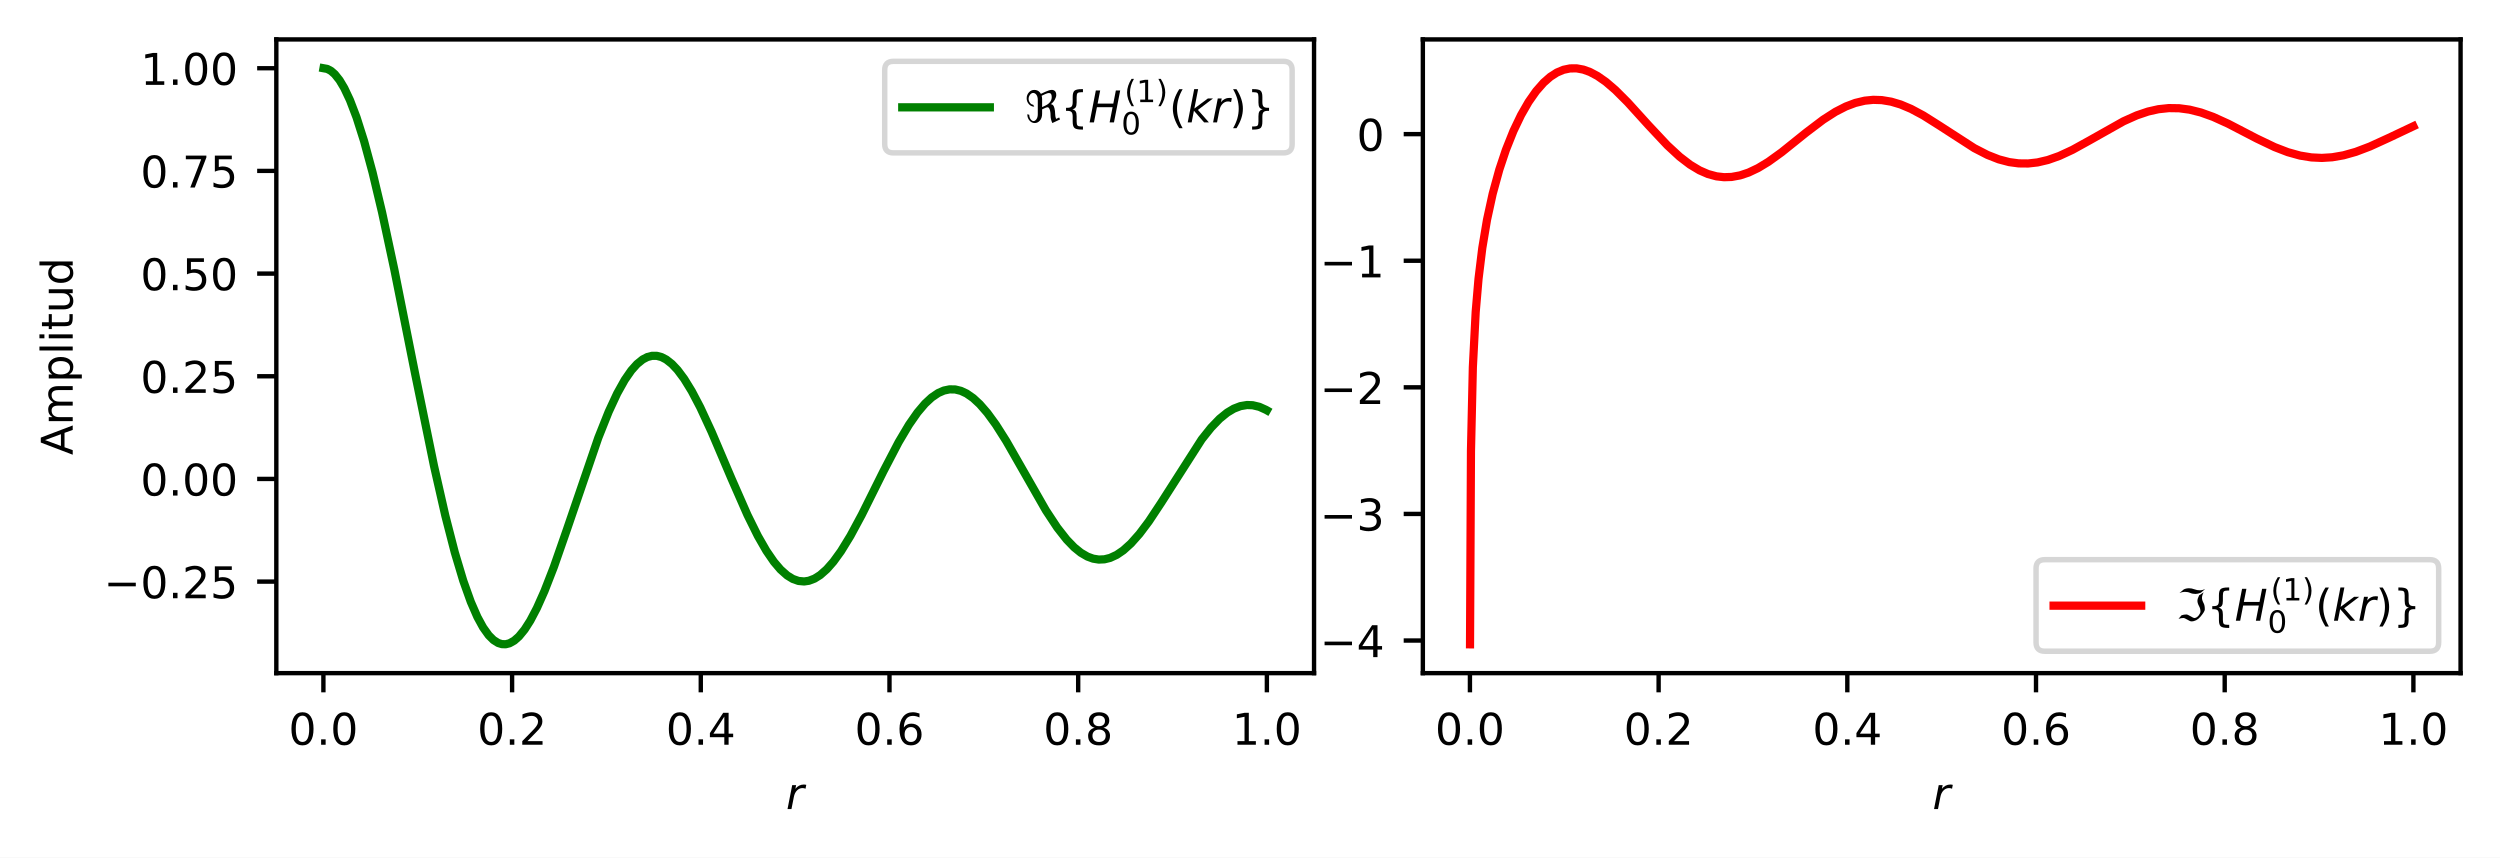
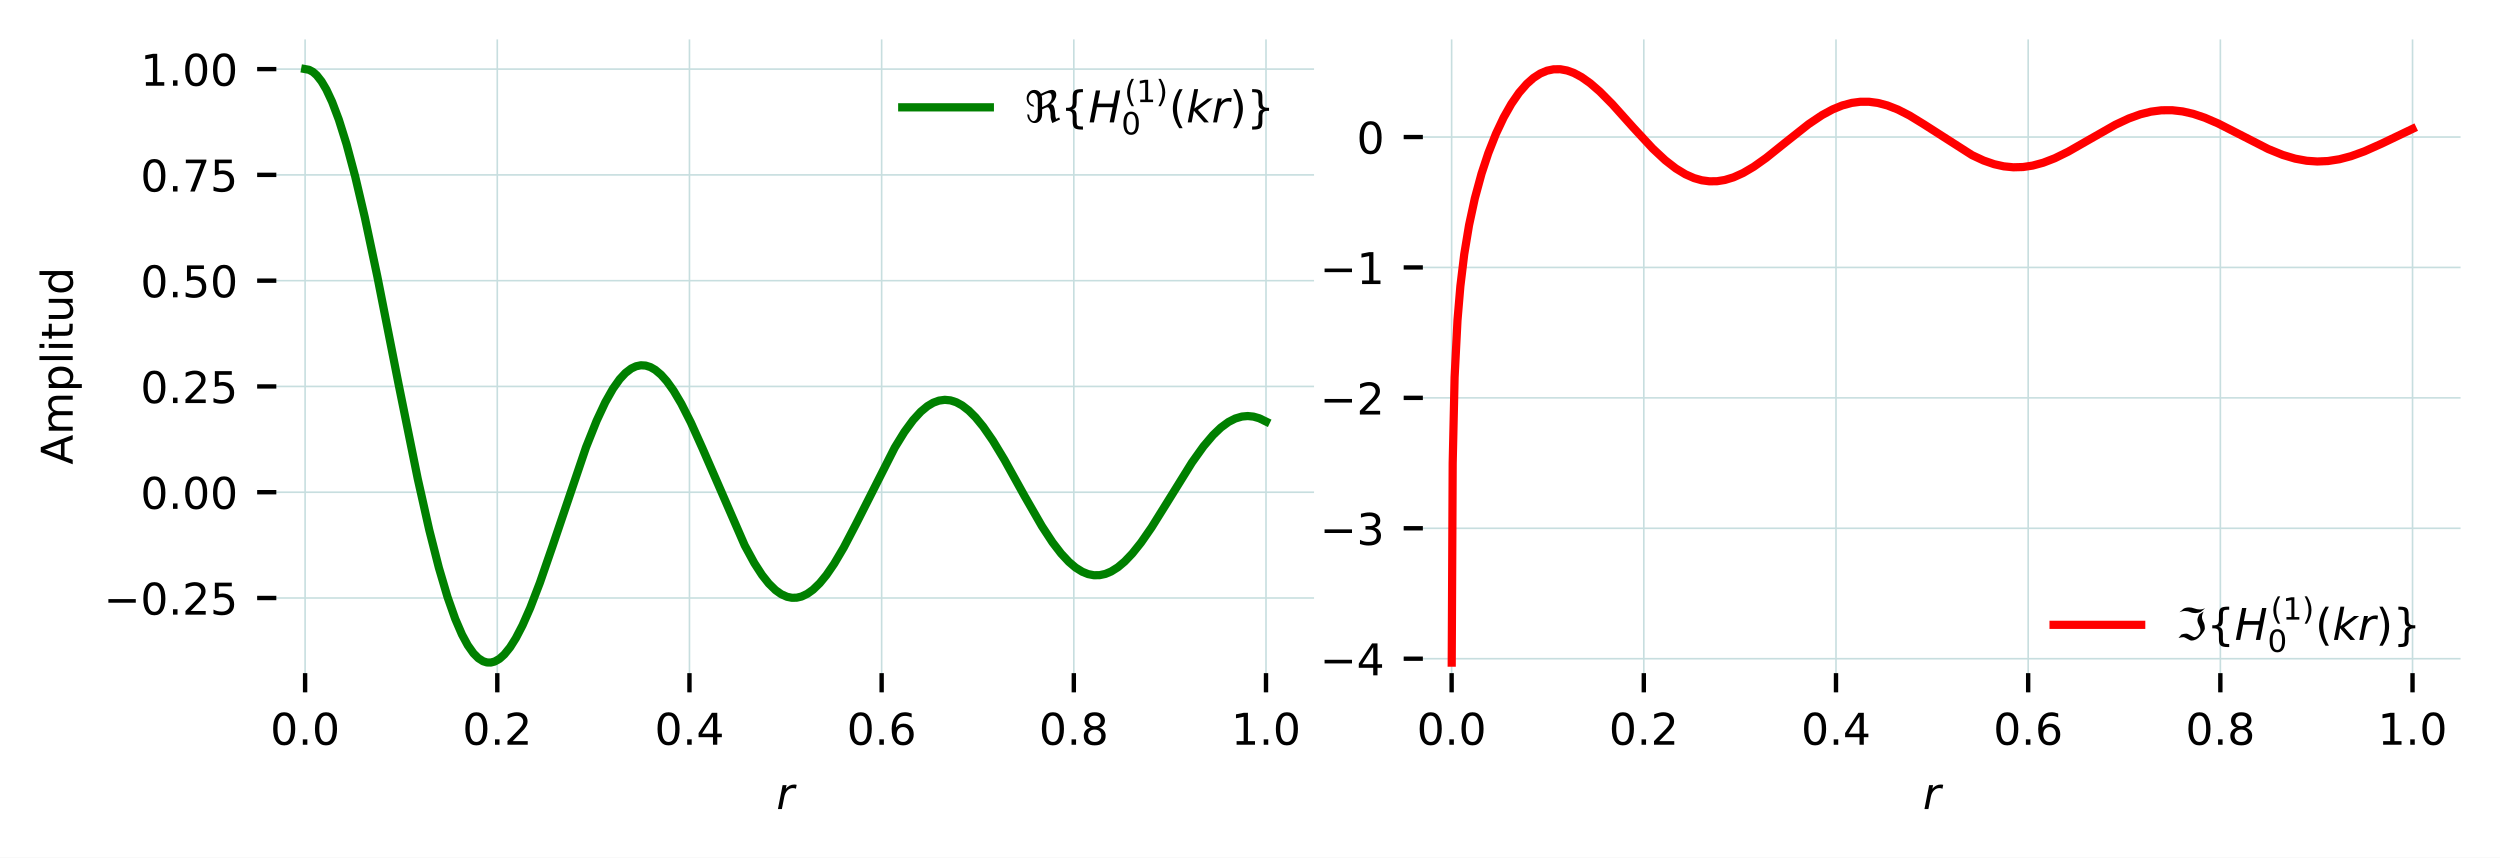
<svg xmlns="http://www.w3.org/2000/svg" xmlns:xlink="http://www.w3.org/1999/xlink" width="456.519pt" height="156.605pt" viewBox="0 0 456.519 156.605" version="1.1">
  <defs>
    <style type="text/css">*{stroke-linejoin: round; stroke-linecap: butt}</style>
  </defs>
  <g id="figure_1">
    <g id="patch_1">
      <path d="M 0 156.605  L 456.519 156.605  L 456.519 0  L 0 0  z " style="fill: #ffffff" />
    </g>
    <g id="axes_1">
      <g id="patch_2">
-         <path d="M 50.459 122.92  L 239.954 122.92  L 239.954 7.2  L 50.459 7.2  z " style="fill: #ffffff" />
+         <path d="M 46.959 126.42  L 239.954 126.42  L 239.954 7.2  L 46.959 7.2  z " style="fill: #ffffff" />
      </g>
      <g id="matplotlib.axis_1">
        <g id="xtick_1">
          <g id="line2d_1">
+             <path d="M 55.714 126.42  L 55.714 7.2  " clip-path="url(#p122775ed08)" style="fill: none; stroke: #c7dedf; stroke-width: 0.3; stroke-linecap: square" />
+           </g>
+           <g id="line2d_2">
            <defs>
-               <path id="m3a52a458e5" d="M 0 0  L 0 3.5  " style="stroke: #000000; stroke-width: 0.8" />
+               <path id="m978ac6364d" d="M 0 0  L 0 -3.5  " style="stroke: #000000; stroke-width: 0.8" />
            </defs>
            <g>
-               <use xlink:href="#m3a52a458e5" x="59.055" y="122.92" style="stroke: #000000; stroke-width: 0.8" />
+               <use xlink:href="#m978ac6364d" x="55.714" y="126.42" style="stroke: #000000; stroke-width: 0.8" />
            </g>
          </g>
          <g id="text_1">
-             <g transform="translate(52.69368 135.9988) scale(0.08 -0.08)">
+             <g transform="translate(49.35245 135.9988) scale(0.08 -0.08)">
              <defs>
                <path id="DejaVuSans-30" d="M 2034 4250  Q 1547 4250 1301 3770  Q 1056 3291 1056 2328  Q 1056 1369 1301 889  Q 1547 409 2034 409  Q 2525 409 2770 889  Q 3016 1369 3016 2328  Q 3016 3291 2770 3770  Q 2525 4250 2034 4250  z M 2034 4750  Q 2819 4750 3233 4129  Q 3647 3509 3647 2328  Q 3647 1150 3233 529  Q 2819 -91 2034 -91  Q 1250 -91 836 529  Q 422 1150 422 2328  Q 422 3509 836 4129  Q 1250 4750 2034 4750  z " transform="scale(0.015625)" />
                <path id="DejaVuSans-2e" d="M 684 794  L 1344 794  L 1344 0  L 684 0  L 684 794  z " transform="scale(0.015625)" />
              </defs>
              <use xlink:href="#DejaVuSans-30" />
              <use xlink:href="#DejaVuSans-2e" transform="translate(63.62305 0)" />
              <use xlink:href="#DejaVuSans-30" transform="translate(95.41016 0)" />
            </g>
          </g>
        </g>
        <g id="xtick_2">
-           <g id="line2d_2">
-             <g>
-               <use xlink:href="#m3a52a458e5" x="93.512" y="122.92" style="stroke: #000000; stroke-width: 0.8" />
+           <g id="line2d_3">
+             <path d="M 90.807 126.42  L 90.807 7.2  " clip-path="url(#p122775ed08)" style="fill: none; stroke: #c7dedf; stroke-width: 0.3; stroke-linecap: square" />
+           </g>
+           <g id="line2d_4">
+             <g>
+               <use xlink:href="#m978ac6364d" x="90.807" y="126.42" style="stroke: #000000; stroke-width: 0.8" />
            </g>
          </g>
          <g id="text_2">
-             <g transform="translate(87.15076 135.9988) scale(0.08 -0.08)">
+             <g transform="translate(84.44596 135.9988) scale(0.08 -0.08)">
              <defs>
                <path id="DejaVuSans-32" d="M 1228 531  L 3431 531  L 3431 0  L 469 0  L 469 531  Q 828 903 1448 1529  Q 2069 2156 2228 2338  Q 2531 2678 2651 2914  Q 2772 3150 2772 3378  Q 2772 3750 2511 3984  Q 2250 4219 1831 4219  Q 1534 4219 1204 4116  Q 875 4013 500 3803  L 500 4441  Q 881 4594 1212 4672  Q 1544 4750 1819 4750  Q 2544 4750 2975 4387  Q 3406 4025 3406 3419  Q 3406 3131 3298 2873  Q 3191 2616 2906 2266  Q 2828 2175 2409 1742  Q 1991 1309 1228 531  z " transform="scale(0.015625)" />
              </defs>
              <use xlink:href="#DejaVuSans-30" />
              <use xlink:href="#DejaVuSans-2e" transform="translate(63.62305 0)" />
              <use xlink:href="#DejaVuSans-32" transform="translate(95.41016 0)" />
            </g>
          </g>
        </g>
        <g id="xtick_3">
-           <g id="line2d_3">
-             <g>
-               <use xlink:href="#m3a52a458e5" x="127.969" y="122.92" style="stroke: #000000; stroke-width: 0.8" />
+           <g id="line2d_5">
+             <path d="M 125.901 126.42  L 125.901 7.2  " clip-path="url(#p122775ed08)" style="fill: none; stroke: #c7dedf; stroke-width: 0.3; stroke-linecap: square" />
+           </g>
+           <g id="line2d_6">
+             <g>
+               <use xlink:href="#m978ac6364d" x="125.901" y="126.42" style="stroke: #000000; stroke-width: 0.8" />
            </g>
          </g>
          <g id="text_3">
-             <g transform="translate(121.6078 135.9988) scale(0.08 -0.08)">
+             <g transform="translate(119.5395 135.9988) scale(0.08 -0.08)">
              <defs>
                <path id="DejaVuSans-34" d="M 2419 4116  L 825 1625  L 2419 1625  L 2419 4116  z M 2253 4666  L 3047 4666  L 3047 1625  L 3713 1625  L 3713 1100  L 3047 1100  L 3047 0  L 2419 0  L 2419 1100  L 313 1100  L 313 1709  L 2253 4666  z " transform="scale(0.015625)" />
              </defs>
              <use xlink:href="#DejaVuSans-30" />
              <use xlink:href="#DejaVuSans-2e" transform="translate(63.62305 0)" />
              <use xlink:href="#DejaVuSans-34" transform="translate(95.41016 0)" />
            </g>
          </g>
        </g>
        <g id="xtick_4">
-           <g id="line2d_4">
-             <g>
-               <use xlink:href="#m3a52a458e5" x="162.426" y="122.92" style="stroke: #000000; stroke-width: 0.8" />
+           <g id="line2d_7">
+             <path d="M 160.994 126.42  L 160.994 7.2  " clip-path="url(#p122775ed08)" style="fill: none; stroke: #c7dedf; stroke-width: 0.3; stroke-linecap: square" />
+           </g>
+           <g id="line2d_8">
+             <g>
+               <use xlink:href="#m978ac6364d" x="160.994" y="126.42" style="stroke: #000000; stroke-width: 0.8" />
            </g>
          </g>
          <g id="text_4">
-             <g transform="translate(156.0649 135.9988) scale(0.08 -0.08)">
+             <g transform="translate(154.633 135.9988) scale(0.08 -0.08)">
              <defs>
                <path id="DejaVuSans-36" d="M 2113 2584  Q 1688 2584 1439 2293  Q 1191 2003 1191 1497  Q 1191 994 1439 701  Q 1688 409 2113 409  Q 2538 409 2786 701  Q 3034 994 3034 1497  Q 3034 2003 2786 2293  Q 2538 2584 2113 2584  z M 3366 4563  L 3366 3988  Q 3128 4100 2886 4159  Q 2644 4219 2406 4219  Q 1781 4219 1451 3797  Q 1122 3375 1075 2522  Q 1259 2794 1537 2939  Q 1816 3084 2150 3084  Q 2853 3084 3261 2657  Q 3669 2231 3669 1497  Q 3669 778 3244 343  Q 2819 -91 2113 -91  Q 1303 -91 875 529  Q 447 1150 447 2328  Q 447 3434 972 4092  Q 1497 4750 2381 4750  Q 2619 4750 2861 4703  Q 3103 4656 3366 4563  z " transform="scale(0.015625)" />
              </defs>
              <use xlink:href="#DejaVuSans-30" />
              <use xlink:href="#DejaVuSans-2e" transform="translate(63.62305 0)" />
              <use xlink:href="#DejaVuSans-36" transform="translate(95.41016 0)" />
            </g>
          </g>
        </g>
        <g id="xtick_5">
-           <g id="line2d_5">
-             <g>
-               <use xlink:href="#m3a52a458e5" x="196.883" y="122.92" style="stroke: #000000; stroke-width: 0.8" />
+           <g id="line2d_9">
+             <path d="M 196.088 126.42  L 196.088 7.2  " clip-path="url(#p122775ed08)" style="fill: none; stroke: #c7dedf; stroke-width: 0.3; stroke-linecap: square" />
+           </g>
+           <g id="line2d_10">
+             <g>
+               <use xlink:href="#m978ac6364d" x="196.088" y="126.42" style="stroke: #000000; stroke-width: 0.8" />
            </g>
          </g>
          <g id="text_5">
-             <g transform="translate(190.522 135.9988) scale(0.08 -0.08)">
+             <g transform="translate(189.7265 135.9988) scale(0.08 -0.08)">
              <defs>
                <path id="DejaVuSans-38" d="M 2034 2216  Q 1584 2216 1326 1975  Q 1069 1734 1069 1313  Q 1069 891 1326 650  Q 1584 409 2034 409  Q 2484 409 2743 651  Q 3003 894 3003 1313  Q 3003 1734 2745 1975  Q 2488 2216 2034 2216  z M 1403 2484  Q 997 2584 770 2862  Q 544 3141 544 3541  Q 544 4100 942 4425  Q 1341 4750 2034 4750  Q 2731 4750 3128 4425  Q 3525 4100 3525 3541  Q 3525 3141 3298 2862  Q 3072 2584 2669 2484  Q 3125 2378 3379 2068  Q 3634 1759 3634 1313  Q 3634 634 3220 271  Q 2806 -91 2034 -91  Q 1263 -91 848 271  Q 434 634 434 1313  Q 434 1759 690 2068  Q 947 2378 1403 2484  z M 1172 3481  Q 1172 3119 1398 2916  Q 1625 2713 2034 2713  Q 2441 2713 2670 2916  Q 2900 3119 2900 3481  Q 2900 3844 2670 4047  Q 2441 4250 2034 4250  Q 1625 4250 1398 4047  Q 1172 3844 1172 3481  z " transform="scale(0.015625)" />
              </defs>
              <use xlink:href="#DejaVuSans-30" />
              <use xlink:href="#DejaVuSans-2e" transform="translate(63.62305 0)" />
              <use xlink:href="#DejaVuSans-38" transform="translate(95.41016 0)" />
            </g>
          </g>
        </g>
        <g id="xtick_6">
-           <g id="line2d_6">
-             <g>
-               <use xlink:href="#m3a52a458e5" x="231.34" y="122.92" style="stroke: #000000; stroke-width: 0.8" />
+           <g id="line2d_11">
+             <path d="M 231.181 126.42  L 231.181 7.2  " clip-path="url(#p122775ed08)" style="fill: none; stroke: #c7dedf; stroke-width: 0.3; stroke-linecap: square" />
+           </g>
+           <g id="line2d_12">
+             <g>
+               <use xlink:href="#m978ac6364d" x="231.181" y="126.42" style="stroke: #000000; stroke-width: 0.8" />
            </g>
          </g>
          <g id="text_6">
-             <g transform="translate(224.9791 135.9988) scale(0.08 -0.08)">
+             <g transform="translate(224.82 135.9988) scale(0.08 -0.08)">
              <defs>
                <path id="DejaVuSans-31" d="M 794 531  L 1825 531  L 1825 4091  L 703 3866  L 703 4441  L 1819 4666  L 2450 4666  L 2450 531  L 3481 531  L 3481 0  L 794 0  L 794 531  z " transform="scale(0.015625)" />
              </defs>
              <use xlink:href="#DejaVuSans-31" />
              <use xlink:href="#DejaVuSans-2e" transform="translate(63.62305 0)" />
              <use xlink:href="#DejaVuSans-30" transform="translate(95.41016 0)" />
            </g>
          </g>
        </g>
        <g id="text_7">
-           <g transform="translate(143.5263 147.7413) scale(0.08 -0.08)">
+           <g transform="translate(141.7763 147.7413) scale(0.08 -0.08)">
            <defs>
              <path id="DejaVuSans-Oblique-72" d="M 2853 2969  Q 2766 3016 2653 3041  Q 2541 3066 2413 3066  Q 1953 3066 1609 2717  Q 1266 2369 1153 1784  L 800 0  L 225 0  L 909 3500  L 1484 3500  L 1375 2956  Q 1603 3259 1920 3421  Q 2238 3584 2597 3584  Q 2691 3584 2781 3573  Q 2872 3563 2963 3538  L 2853 2969  z " transform="scale(0.015625)" />
            </defs>
            <use xlink:href="#DejaVuSans-Oblique-72" />
          </g>
        </g>
      </g>
      <g id="matplotlib.axis_2">
        <g id="ytick_1">
-           <g id="line2d_7">
+           <g id="line2d_13">
+             <path d="M 46.959 109.199  L 239.954 109.199  " clip-path="url(#p122775ed08)" style="fill: none; stroke: #c7dedf; stroke-width: 0.3; stroke-linecap: square" />
+           </g>
+           <g id="line2d_14">
            <defs>
-               <path id="m2958f99c69" d="M 0 0  L -3.5 0  " style="stroke: #000000; stroke-width: 0.8" />
+               <path id="m3882a0a86f" d="M 0 0  L 3.5 0  " style="stroke: #000000; stroke-width: 0.8" />
            </defs>
            <g>
-               <use xlink:href="#m2958f99c69" x="50.459" y="106.204" style="stroke: #000000; stroke-width: 0.8" />
+               <use xlink:href="#m3882a0a86f" x="46.959" y="109.199" style="stroke: #000000; stroke-width: 0.8" />
            </g>
          </g>
          <g id="text_8">
-             <g transform="translate(18.9425 109.2437) scale(0.08 -0.08)">
+             <g transform="translate(18.9425 112.2381) scale(0.08 -0.08)">
              <defs>
                <path id="DejaVuSans-2212" d="M 678 2272  L 4684 2272  L 4684 1741  L 678 1741  L 678 2272  z " transform="scale(0.015625)" />
                <path id="DejaVuSans-35" d="M 691 4666  L 3169 4666  L 3169 4134  L 1269 4134  L 1269 2991  Q 1406 3038 1543 3061  Q 1681 3084 1819 3084  Q 2600 3084 3056 2656  Q 3513 2228 3513 1497  Q 3513 744 3044 326  Q 2575 -91 1722 -91  Q 1428 -91 1123 -41  Q 819 9 494 109  L 494 744  Q 775 591 1075 516  Q 1375 441 1709 441  Q 2250 441 2565 725  Q 2881 1009 2881 1497  Q 2881 1984 2565 2268  Q 2250 2553 1709 2553  Q 1456 2553 1204 2497  Q 953 2441 691 2322  L 691 4666  z " transform="scale(0.015625)" />
              </defs>
              <use xlink:href="#DejaVuSans-2212" />
              <use xlink:href="#DejaVuSans-30" transform="translate(83.78906 0)" />
              <use xlink:href="#DejaVuSans-2e" transform="translate(147.4121 0)" />
              <use xlink:href="#DejaVuSans-32" transform="translate(179.1992 0)" />
              <use xlink:href="#DejaVuSans-35" transform="translate(242.8223 0)" />
            </g>
          </g>
        </g>
        <g id="ytick_2">
-           <g id="line2d_8">
-             <g>
-               <use xlink:href="#m2958f99c69" x="50.459" y="87.455" style="stroke: #000000; stroke-width: 0.8" />
+           <g id="line2d_15">
+             <path d="M 46.959 89.883  L 239.954 89.883  " clip-path="url(#p122775ed08)" style="fill: none; stroke: #c7dedf; stroke-width: 0.3; stroke-linecap: square" />
+           </g>
+           <g id="line2d_16">
+             <g>
+               <use xlink:href="#m3882a0a86f" x="46.959" y="89.883" style="stroke: #000000; stroke-width: 0.8" />
            </g>
          </g>
          <g id="text_9">
-             <g transform="translate(25.64625 90.49482) scale(0.08 -0.08)">
+             <g transform="translate(25.64625 92.92218) scale(0.08 -0.08)">
              <use xlink:href="#DejaVuSans-30" />
              <use xlink:href="#DejaVuSans-2e" transform="translate(63.62305 0)" />
              <use xlink:href="#DejaVuSans-30" transform="translate(95.41016 0)" />
              <use xlink:href="#DejaVuSans-30" transform="translate(159.0332 0)" />
            </g>
          </g>
        </g>
        <g id="ytick_3">
-           <g id="line2d_9">
-             <g>
-               <use xlink:href="#m2958f99c69" x="50.459" y="68.707" style="stroke: #000000; stroke-width: 0.8" />
+           <g id="line2d_17">
+             <path d="M 46.959 70.567  L 239.954 70.567  " clip-path="url(#p122775ed08)" style="fill: none; stroke: #c7dedf; stroke-width: 0.3; stroke-linecap: square" />
+           </g>
+           <g id="line2d_18">
+             <g>
+               <use xlink:href="#m3882a0a86f" x="46.959" y="70.567" style="stroke: #000000; stroke-width: 0.8" />
            </g>
          </g>
          <g id="text_10">
-             <g transform="translate(25.64625 71.74594) scale(0.08 -0.08)">
+             <g transform="translate(25.64625 73.60623) scale(0.08 -0.08)">
              <use xlink:href="#DejaVuSans-30" />
              <use xlink:href="#DejaVuSans-2e" transform="translate(63.62305 0)" />
              <use xlink:href="#DejaVuSans-32" transform="translate(95.41016 0)" />
              <use xlink:href="#DejaVuSans-35" transform="translate(159.0332 0)" />
            </g>
          </g>
        </g>
        <g id="ytick_4">
-           <g id="line2d_10">
-             <g>
-               <use xlink:href="#m2958f99c69" x="50.459" y="49.958" style="stroke: #000000; stroke-width: 0.8" />
+           <g id="line2d_19">
+             <path d="M 46.959 51.251  L 239.954 51.251  " clip-path="url(#p122775ed08)" style="fill: none; stroke: #c7dedf; stroke-width: 0.3; stroke-linecap: square" />
+           </g>
+           <g id="line2d_20">
+             <g>
+               <use xlink:href="#m3882a0a86f" x="46.959" y="51.251" style="stroke: #000000; stroke-width: 0.8" />
            </g>
          </g>
          <g id="text_11">
-             <g transform="translate(25.64625 52.99706) scale(0.08 -0.08)">
+             <g transform="translate(25.64625 54.29028) scale(0.08 -0.08)">
              <use xlink:href="#DejaVuSans-30" />
              <use xlink:href="#DejaVuSans-2e" transform="translate(63.62305 0)" />
              <use xlink:href="#DejaVuSans-35" transform="translate(95.41016 0)" />
              <use xlink:href="#DejaVuSans-30" transform="translate(159.0332 0)" />
            </g>
          </g>
        </g>
        <g id="ytick_5">
-           <g id="line2d_11">
-             <g>
-               <use xlink:href="#m2958f99c69" x="50.459" y="31.209" style="stroke: #000000; stroke-width: 0.8" />
+           <g id="line2d_21">
+             <path d="M 46.959 31.935  L 239.954 31.935  " clip-path="url(#p122775ed08)" style="fill: none; stroke: #c7dedf; stroke-width: 0.3; stroke-linecap: square" />
+           </g>
+           <g id="line2d_22">
+             <g>
+               <use xlink:href="#m3882a0a86f" x="46.959" y="31.935" style="stroke: #000000; stroke-width: 0.8" />
            </g>
          </g>
          <g id="text_12">
-             <g transform="translate(25.64625 34.24818) scale(0.08 -0.08)">
+             <g transform="translate(25.64625 34.97434) scale(0.08 -0.08)">
              <defs>
                <path id="DejaVuSans-37" d="M 525 4666  L 3525 4666  L 3525 4397  L 1831 0  L 1172 0  L 2766 4134  L 525 4134  L 525 4666  z " transform="scale(0.015625)" />
              </defs>
              <use xlink:href="#DejaVuSans-30" />
              <use xlink:href="#DejaVuSans-2e" transform="translate(63.62305 0)" />
              <use xlink:href="#DejaVuSans-37" transform="translate(95.41016 0)" />
              <use xlink:href="#DejaVuSans-35" transform="translate(159.0332 0)" />
            </g>
          </g>
        </g>
        <g id="ytick_6">
-           <g id="line2d_12">
-             <g>
-               <use xlink:href="#m2958f99c69" x="50.459" y="12.46" style="stroke: #000000; stroke-width: 0.8" />
+           <g id="line2d_23">
+             <path d="M 46.959 12.619  L 239.954 12.619  " clip-path="url(#p122775ed08)" style="fill: none; stroke: #c7dedf; stroke-width: 0.3; stroke-linecap: square" />
+           </g>
+           <g id="line2d_24">
+             <g>
+               <use xlink:href="#m3882a0a86f" x="46.959" y="12.619" style="stroke: #000000; stroke-width: 0.8" />
            </g>
          </g>
          <g id="text_13">
-             <g transform="translate(25.64625 15.4993) scale(0.08 -0.08)">
+             <g transform="translate(25.64625 15.65839) scale(0.08 -0.08)">
              <use xlink:href="#DejaVuSans-31" />
              <use xlink:href="#DejaVuSans-2e" transform="translate(63.62305 0)" />
              <use xlink:href="#DejaVuSans-30" transform="translate(95.41016 0)" />
              <use xlink:href="#DejaVuSans-30" transform="translate(159.0332 0)" />
            </g>
          </g>
        </g>
        <g id="text_14">
-           <g transform="translate(13.27875 83.09687) rotate(-90) scale(0.08 -0.08)">
+           <g transform="translate(13.27875 84.84687) rotate(-90) scale(0.08 -0.08)">
            <defs>
              <path id="DejaVuSans-41" d="M 2188 4044  L 1331 1722  L 3047 1722  L 2188 4044  z M 1831 4666  L 2547 4666  L 4325 0  L 3669 0  L 3244 1197  L 1141 1197  L 716 0  L 50 0  L 1831 4666  z " transform="scale(0.015625)" />
              <path id="DejaVuSans-6d" d="M 3328 2828  Q 3544 3216 3844 3400  Q 4144 3584 4550 3584  Q 5097 3584 5394 3201  Q 5691 2819 5691 2113  L 5691 0  L 5113 0  L 5113 2094  Q 5113 2597 4934 2840  Q 4756 3084 4391 3084  Q 3944 3084 3684 2787  Q 3425 2491 3425 1978  L 3425 0  L 2847 0  L 2847 2094  Q 2847 2600 2669 2842  Q 2491 3084 2119 3084  Q 1678 3084 1418 2786  Q 1159 2488 1159 1978  L 1159 0  L 581 0  L 581 3500  L 1159 3500  L 1159 2956  Q 1356 3278 1631 3431  Q 1906 3584 2284 3584  Q 2666 3584 2933 3390  Q 3200 3197 3328 2828  z " transform="scale(0.015625)" />
              <path id="DejaVuSans-70" d="M 1159 525  L 1159 -1331  L 581 -1331  L 581 3500  L 1159 3500  L 1159 2969  Q 1341 3281 1617 3432  Q 1894 3584 2278 3584  Q 2916 3584 3314 3078  Q 3713 2572 3713 1747  Q 3713 922 3314 415  Q 2916 -91 2278 -91  Q 1894 -91 1617 61  Q 1341 213 1159 525  z M 3116 1747  Q 3116 2381 2855 2742  Q 2594 3103 2138 3103  Q 1681 3103 1420 2742  Q 1159 2381 1159 1747  Q 1159 1113 1420 752  Q 1681 391 2138 391  Q 2594 391 2855 752  Q 3116 1113 3116 1747  z " transform="scale(0.015625)" />
              <path id="DejaVuSans-6c" d="M 603 4863  L 1178 4863  L 1178 0  L 603 0  L 603 4863  z " transform="scale(0.015625)" />
              <path id="DejaVuSans-69" d="M 603 3500  L 1178 3500  L 1178 0  L 603 0  L 603 3500  z M 603 4863  L 1178 4863  L 1178 4134  L 603 4134  L 603 4863  z " transform="scale(0.015625)" />
              <path id="DejaVuSans-74" d="M 1172 4494  L 1172 3500  L 2356 3500  L 2356 3053  L 1172 3053  L 1172 1153  Q 1172 725 1289 603  Q 1406 481 1766 481  L 2356 481  L 2356 0  L 1766 0  Q 1100 0 847 248  Q 594 497 594 1153  L 594 3053  L 172 3053  L 172 3500  L 594 3500  L 594 4494  L 1172 4494  z " transform="scale(0.015625)" />
              <path id="DejaVuSans-75" d="M 544 1381  L 544 3500  L 1119 3500  L 1119 1403  Q 1119 906 1312 657  Q 1506 409 1894 409  Q 2359 409 2629 706  Q 2900 1003 2900 1516  L 2900 3500  L 3475 3500  L 3475 0  L 2900 0  L 2900 538  Q 2691 219 2414 64  Q 2138 -91 1772 -91  Q 1169 -91 856 284  Q 544 659 544 1381  z M 1991 3584  L 1991 3584  z " transform="scale(0.015625)" />
              <path id="DejaVuSans-64" d="M 2906 2969  L 2906 4863  L 3481 4863  L 3481 0  L 2906 0  L 2906 525  Q 2725 213 2448 61  Q 2172 -91 1784 -91  Q 1150 -91 751 415  Q 353 922 353 1747  Q 353 2572 751 3078  Q 1150 3584 1784 3584  Q 2172 3584 2448 3432  Q 2725 3281 2906 2969  z M 947 1747  Q 947 1113 1208 752  Q 1469 391 1925 391  Q 2381 391 2643 752  Q 2906 1113 2906 1747  Q 2906 2381 2643 2742  Q 2381 3103 1925 3103  Q 1469 3103 1208 2742  Q 947 2381 947 1747  z " transform="scale(0.015625)" />
            </defs>
            <use xlink:href="#DejaVuSans-41" />
            <use xlink:href="#DejaVuSans-6d" transform="translate(68.4082 0)" />
            <use xlink:href="#DejaVuSans-70" transform="translate(165.8203 0)" />
            <use xlink:href="#DejaVuSans-6c" transform="translate(229.2969 0)" />
            <use xlink:href="#DejaVuSans-69" transform="translate(257.0801 0)" />
            <use xlink:href="#DejaVuSans-74" transform="translate(284.8633 0)" />
            <use xlink:href="#DejaVuSans-75" transform="translate(324.0723 0)" />
            <use xlink:href="#DejaVuSans-64" transform="translate(387.4512 0)" />
          </g>
        </g>
      </g>
-       <g id="line2d_13">
-         <path d="M 59.072 12.46  L 59.762 12.586  L 60.452 12.952  L 61.141 13.556  L 62.004 14.641  L 62.866 16.085  L 63.9 18.276  L 65.108 21.434  L 66.487 25.78  L 68.039 31.508  L 69.763 38.752  L 72.005 49.211  L 75.799 68.225  L 79.248 85.063  L 81.317 94.159  L 83.041 100.853  L 84.593 106.042  L 85.973 109.91  L 87.18 112.677  L 88.215 114.571  L 89.249 116.016  L 90.111 116.873  L 90.974 117.417  L 91.663 117.628  L 92.353 117.643  L 93.043 117.467  L 93.905 116.984  L 94.767 116.221  L 95.802 114.956  L 96.837 113.335  L 98.044 111.036  L 99.423 107.941  L 101.148 103.505  L 103.562 96.583  L 109.252 79.947  L 111.149 75.19  L 112.701 71.85  L 114.081 69.377  L 115.288 67.636  L 116.322 66.479  L 117.357 65.642  L 118.219 65.194  L 119.081 64.973  L 119.944 64.979  L 120.806 65.209  L 121.668 65.656  L 122.703 66.47  L 123.737 67.571  L 124.944 69.191  L 126.324 71.438  L 127.876 74.393  L 129.945 78.862  L 133.567 87.375  L 136.498 94.047  L 138.395 97.878  L 139.947 100.582  L 141.326 102.591  L 142.533 104.007  L 143.741 105.081  L 144.775 105.717  L 145.81 106.084  L 146.844 106.179  L 147.707 106.053  L 148.741 105.659  L 149.776 105.008  L 150.983 103.942  L 152.19 102.569  L 153.57 100.662  L 155.294 97.853  L 157.363 94.016  L 161.329 86.047  L 164.088 80.757  L 165.985 77.561  L 167.537 75.335  L 168.917 73.708  L 170.124 72.587  L 171.331 71.768  L 172.366 71.316  L 173.4 71.1  L 174.435 71.12  L 175.47 71.374  L 176.504 71.857  L 177.711 72.697  L 178.918 73.816  L 180.298 75.406  L 181.85 77.536  L 183.747 80.529  L 186.506 85.352  L 190.989 93.197  L 193.059 96.335  L 194.783 98.533  L 196.162 99.958  L 197.37 100.933  L 198.577 101.637  L 199.611 102.015  L 200.646 102.181  L 201.681 102.135  L 202.715 101.878  L 203.922 101.32  L 205.129 100.495  L 206.509 99.251  L 208.061 97.508  L 209.785 95.216  L 212.027 91.83  L 219.442 80.233  L 221.166 78.074  L 222.718 76.466  L 224.098 75.346  L 225.305 74.626  L 226.512 74.162  L 227.719 73.96  L 228.754 73.999  L 229.961 74.288  L 231.168 74.831  L 231.34 74.929  L 231.34 74.929  " clip-path="url(#p60c6811ae4)" style="fill: none; stroke: #008000; stroke-width: 1.5; stroke-linecap: square" />
+       <g id="line2d_25">
+         <path d="M 55.731 12.619  L 56.434 12.749  L 57.136 13.126  L 57.839 13.748  L 58.717 14.866  L 59.595 16.353  L 60.649 18.611  L 61.878 21.865  L 63.283 26.342  L 64.864 32.243  L 66.62 39.707  L 68.903 50.482  L 72.767 70.071  L 76.279 87.418  L 78.387 96.789  L 80.143 103.686  L 81.724 109.032  L 83.129 113.016  L 84.358 115.867  L 85.412 117.819  L 86.466 119.307  L 87.344 120.191  L 88.222 120.751  L 88.924 120.968  L 89.627 120.984  L 90.329 120.802  L 91.208 120.305  L 92.086 119.519  L 93.14 118.215  L 94.193 116.545  L 95.423 114.177  L 96.828 110.988  L 98.584 106.418  L 100.867 99.814  L 107.014 81.675  L 108.946 76.837  L 110.526 73.459  L 111.931 70.975  L 113.161 69.243  L 114.215 68.105  L 115.268 67.299  L 116.146 66.884  L 117.025 66.703  L 117.903 66.756  L 118.781 67.038  L 119.659 67.542  L 120.713 68.432  L 121.766 69.613  L 122.996 71.332  L 124.401 73.698  L 126.157 77.155  L 128.265 81.84  L 135.992 99.598  L 137.748 102.827  L 139.153 104.997  L 140.383 106.553  L 141.612 107.763  L 142.666 108.509  L 143.72 108.98  L 144.598 109.159  L 145.476 109.144  L 146.354 108.937  L 147.408 108.442  L 148.462 107.687  L 149.691 106.495  L 150.92 104.995  L 152.325 102.946  L 154.082 99.967  L 156.365 95.597  L 163.39 81.73  L 165.146 78.881  L 166.727 76.725  L 168.132 75.188  L 169.361 74.164  L 170.415 73.539  L 171.469 73.154  L 172.522 73.012  L 173.576 73.114  L 174.63 73.455  L 175.684 74.029  L 176.913 74.979  L 178.142 76.21  L 179.547 77.926  L 181.304 80.466  L 183.411 83.95  L 187.099 90.593  L 190.26 96.085  L 192.192 99.031  L 193.773 101.089  L 195.178 102.598  L 196.407 103.641  L 197.637 104.407  L 198.691 104.833  L 199.744 105.04  L 200.798 105.029  L 201.852 104.801  L 202.906 104.359  L 204.135 103.587  L 205.364 102.553  L 206.769 101.08  L 208.35 99.101  L 210.282 96.315  L 213.092 91.812  L 217.658 84.459  L 219.766 81.508  L 221.522 79.437  L 222.927 78.091  L 224.332 77.057  L 225.561 76.427  L 226.791 76.065  L 227.844 75.971  L 228.898 76.077  L 229.952 76.381  L 231.181 76.978  L 231.181 76.978  " clip-path="url(#p122775ed08)" style="fill: none; stroke: #008000; stroke-width: 1.5; stroke-linecap: square" />
      </g>
      <g id="patch_3">
-         <path d="M 50.459 122.92  L 50.459 7.2  " style="fill: none; stroke: #000000; stroke-width: 0.8; stroke-linejoin: miter; stroke-linecap: square" />
+         <path d="M 46.959 126.42  L 46.959 7.2  " style="fill: none" />
      </g>
      <g id="patch_4">
-         <path d="M 239.954 122.92  L 239.954 7.2  " style="fill: none; stroke: #000000; stroke-width: 0.8; stroke-linejoin: miter; stroke-linecap: square" />
+         <path d="M 239.954 126.42  L 239.954 7.2  " style="fill: none" />
      </g>
      <g id="patch_5">
-         <path d="M 50.459 122.92  L 239.954 122.92  " style="fill: none; stroke: #000000; stroke-width: 0.8; stroke-linejoin: miter; stroke-linecap: square" />
+         <path d="M 46.959 126.42  L 239.954 126.42  " style="fill: none" />
      </g>
      <g id="patch_6">
-         <path d="M 50.459 7.2  L 239.954 7.2  " style="fill: none; stroke: #000000; stroke-width: 0.8; stroke-linejoin: miter; stroke-linecap: square" />
+         <path d="M 46.959 7.2  L 239.954 7.2  " style="fill: none" />
      </g>
      <g id="legend_1">
-         <g id="patch_7">
-           <path d="M 163.154 27.92  L 234.354 27.92  Q 235.954 27.92 235.954 26.32  L 235.954 12.8  Q 235.954 11.2 234.354 11.2  L 163.154 11.2  Q 161.554 11.2 161.554 12.8  L 161.554 26.32  Q 161.554 27.92 163.154 27.92  z " style="fill: #ffffff; opacity: 0.8; stroke: #cccccc; stroke-linejoin: miter" />
-         </g>
-         <g id="line2d_14">
+         <g id="line2d_26">
          <path d="M 164.754 19.6  L 172.754 19.6  L 180.754 19.6  " style="fill: none; stroke: #008000; stroke-width: 1.5; stroke-linecap: square" />
        </g>
        <g id="text_15">
          <g transform="translate(187.1538 22.4) scale(0.08 -0.08)">
            <defs>
              <path id="DejaVuSans-Oblique-211c" d="M 4006 -91  Q 3750 481 3750 978  Q 3750 1416 3681 1700  Q 3556 2219 3309 2219  Q 3178 2219 2891 2084  L 2516 1909  L 2516 1288  Q 2516 644 2194 275  Q 1872 -91 1434 -91  Q 994 -91 675 275  Q 353 644 353 1194  Q 494 1156 638 1119  Q 638 738 838 469  Q 1038 197 1263 197  Q 1488 197 1684 469  Q 1884 741 1884 1209  L 1884 3294  Q 1884 3759 1684 4034  Q 1488 4306 1200 4306  Q 947 4306 744 4034  Q 544 3766 544 3450  Q 544 3134 744 2866  Q 944 2594 1203 2594  L 1372 2306  Q 900 2306 581 2672  Q 259 3041 259 3528  Q 259 4019 581 4384  Q 900 4750 1372 4750  Q 1878 4750 2194 4384  Q 2288 4275 2338 4175  L 2997 4481  Q 3581 4753 3931 4753  Q 4078 4753 4191 4709  Q 4584 4556 4584 4003  Q 4584 3731 4381 3347  Q 4175 2959 3784 2666  Q 3966 2666 4119 2513  Q 4231 2400 4316 2075  Q 4416 1691 4416 1281  Q 4416 881 4556 513  L 5006 722  L 5138 438  L 4006 -91  z M 2450 3897  Q 2516 3663 2516 3375  L 2516 2241  L 2997 2463  Q 3447 2672 3688 2997  Q 3919 3316 3919 3694  Q 3919 4166 3688 4266  Q 3613 4297 3516 4297  Q 3316 4297 2997 4150  L 2450 3897  z " transform="scale(0.015625)" />
              <path id="DejaVuSans-7b" d="M 3272 -594  L 3272 -1044  L 3078 -1044  Q 2300 -1044 2036 -812  Q 1772 -581 1772 109  L 1772 856  Q 1772 1328 1603 1509  Q 1434 1691 991 1691  L 800 1691  L 800 2138  L 991 2138  Q 1438 2138 1605 2317  Q 1772 2497 1772 2963  L 1772 3713  Q 1772 4403 2036 4633  Q 2300 4863 3078 4863  L 3272 4863  L 3272 4416  L 3059 4416  Q 2619 4416 2484 4278  Q 2350 4141 2350 3700  L 2350 2925  Q 2350 2434 2208 2212  Q 2066 1991 1722 1913  Q 2069 1828 2209 1606  Q 2350 1384 2350 897  L 2350 122  Q 2350 -319 2484 -456  Q 2619 -594 3059 -594  L 3272 -594  z " transform="scale(0.015625)" />
              <path id="DejaVuSans-Oblique-48" d="M 1081 4666  L 1716 4666  L 1344 2753  L 3634 2753  L 4006 4666  L 4641 4666  L 3731 0  L 3097 0  L 3531 2222  L 1241 2222  L 806 0  L 172 0  L 1081 4666  z " transform="scale(0.015625)" />
              <path id="DejaVuSans-28" d="M 1984 4856  Q 1566 4138 1362 3434  Q 1159 2731 1159 2009  Q 1159 1288 1364 580  Q 1569 -128 1984 -844  L 1484 -844  Q 1016 -109 783 600  Q 550 1309 550 2009  Q 550 2706 781 3412  Q 1013 4119 1484 4856  L 1984 4856  z " transform="scale(0.015625)" />
              <path id="DejaVuSans-29" d="M 513 4856  L 1013 4856  Q 1481 4119 1714 3412  Q 1947 2706 1947 2009  Q 1947 1309 1714 600  Q 1481 -109 1013 -844  L 513 -844  Q 928 -128 1133 580  Q 1338 1288 1338 2009  Q 1338 2731 1133 3434  Q 928 4138 513 4856  z " transform="scale(0.015625)" />
              <path id="DejaVuSans-Oblique-6b" d="M 1172 4863  L 1747 4863  L 1197 2028  L 3169 3500  L 3916 3500  L 1716 1825  L 3322 0  L 2625 0  L 1131 1709  L 800 0  L 225 0  L 1172 4863  z " transform="scale(0.015625)" />
              <path id="DejaVuSans-7d" d="M 800 -594  L 1019 -594  Q 1456 -594 1589 -459  Q 1722 -325 1722 122  L 1722 897  Q 1722 1384 1862 1606  Q 2003 1828 2350 1913  Q 2003 1991 1862 2212  Q 1722 2434 1722 2925  L 1722 3700  Q 1722 4144 1589 4280  Q 1456 4416 1019 4416  L 800 4416  L 800 4863  L 997 4863  Q 1775 4863 2036 4633  Q 2297 4403 2297 3713  L 2297 2963  Q 2297 2497 2465 2317  Q 2634 2138 3078 2138  L 3272 2138  L 3272 1691  L 3078 1691  Q 2634 1691 2465 1509  Q 2297 1328 2297 856  L 2297 109  Q 2297 -581 2036 -812  Q 1775 -1044 997 -1044  L 800 -1044  L 800 -594  z " transform="scale(0.015625)" />
            </defs>
            <use xlink:href="#DejaVuSans-Oblique-211c" transform="translate(0 0.546875)" />
            <use xlink:href="#DejaVuSans-7b" transform="translate(81.39648 0.546875)" />
            <use xlink:href="#DejaVuSans-Oblique-48" transform="translate(145.0195 0.546875)" />
            <use xlink:href="#DejaVuSans-28" transform="translate(227.2316 46.8875) scale(0.7)" />
            <use xlink:href="#DejaVuSans-31" transform="translate(254.5412 46.8875) scale(0.7)" />
            <use xlink:href="#DejaVuSans-29" transform="translate(299.0773 46.8875) scale(0.7)" />
            <use xlink:href="#DejaVuSans-30" transform="translate(220.2148 -26.79688) scale(0.7)" />
            <use xlink:href="#DejaVuSans-28" transform="translate(329.1213 0.546875)" />
            <use xlink:href="#DejaVuSans-Oblique-6b" transform="translate(368.1349 0.546875)" />
            <use xlink:href="#DejaVuSans-Oblique-72" transform="translate(426.0451 0.546875)" />
            <use xlink:href="#DejaVuSans-29" transform="translate(467.1584 0.546875)" />
            <use xlink:href="#DejaVuSans-7d" transform="translate(506.172 0.546875)" />
          </g>
        </g>
      </g>
    </g>
    <g id="axes_2">
-       <g id="patch_8">
-         <path d="M 259.824 122.92  L 449.319 122.92  L 449.319 7.2  L 259.824 7.2  z " style="fill: #ffffff" />
+       <g id="patch_7">
+         <path d="M 256.324 126.42  L 449.319 126.42  L 449.319 7.2  L 256.324 7.2  z " style="fill: #ffffff" />
      </g>
      <g id="matplotlib.axis_3">
        <g id="xtick_7">
-           <g id="line2d_15">
-             <g>
-               <use xlink:href="#m3a52a458e5" x="268.42" y="122.92" style="stroke: #000000; stroke-width: 0.8" />
+           <g id="line2d_27">
+             <path d="M 265.079 126.42  L 265.079 7.2  " clip-path="url(#pf2ae801f55)" style="fill: none; stroke: #c7dedf; stroke-width: 0.3; stroke-linecap: square" />
+           </g>
+           <g id="line2d_28">
+             <g>
+               <use xlink:href="#m978ac6364d" x="265.079" y="126.42" style="stroke: #000000; stroke-width: 0.8" />
            </g>
          </g>
          <g id="text_16">
-             <g transform="translate(262.0587 135.9988) scale(0.08 -0.08)">
+             <g transform="translate(258.7175 135.9988) scale(0.08 -0.08)">
              <use xlink:href="#DejaVuSans-30" />
              <use xlink:href="#DejaVuSans-2e" transform="translate(63.62305 0)" />
              <use xlink:href="#DejaVuSans-30" transform="translate(95.41016 0)" />
            </g>
          </g>
        </g>
        <g id="xtick_8">
-           <g id="line2d_16">
-             <g>
-               <use xlink:href="#m3a52a458e5" x="302.877" y="122.92" style="stroke: #000000; stroke-width: 0.8" />
+           <g id="line2d_29">
+             <path d="M 300.172 126.42  L 300.172 7.2  " clip-path="url(#pf2ae801f55)" style="fill: none; stroke: #c7dedf; stroke-width: 0.3; stroke-linecap: square" />
+           </g>
+           <g id="line2d_30">
+             <g>
+               <use xlink:href="#m978ac6364d" x="300.172" y="126.42" style="stroke: #000000; stroke-width: 0.8" />
            </g>
          </g>
          <g id="text_17">
-             <g transform="translate(296.5158 135.9988) scale(0.08 -0.08)">
+             <g transform="translate(293.811 135.9988) scale(0.08 -0.08)">
              <use xlink:href="#DejaVuSans-30" />
              <use xlink:href="#DejaVuSans-2e" transform="translate(63.62305 0)" />
              <use xlink:href="#DejaVuSans-32" transform="translate(95.41016 0)" />
            </g>
          </g>
        </g>
        <g id="xtick_9">
-           <g id="line2d_17">
-             <g>
-               <use xlink:href="#m3a52a458e5" x="337.334" y="122.92" style="stroke: #000000; stroke-width: 0.8" />
+           <g id="line2d_31">
+             <path d="M 335.266 126.42  L 335.266 7.2  " clip-path="url(#pf2ae801f55)" style="fill: none; stroke: #c7dedf; stroke-width: 0.3; stroke-linecap: square" />
+           </g>
+           <g id="line2d_32">
+             <g>
+               <use xlink:href="#m978ac6364d" x="335.266" y="126.42" style="stroke: #000000; stroke-width: 0.8" />
            </g>
          </g>
          <g id="text_18">
-             <g transform="translate(330.9728 135.9988) scale(0.08 -0.08)">
+             <g transform="translate(328.9045 135.9988) scale(0.08 -0.08)">
              <use xlink:href="#DejaVuSans-30" />
              <use xlink:href="#DejaVuSans-2e" transform="translate(63.62305 0)" />
              <use xlink:href="#DejaVuSans-34" transform="translate(95.41016 0)" />
            </g>
          </g>
        </g>
        <g id="xtick_10">
-           <g id="line2d_18">
-             <g>
-               <use xlink:href="#m3a52a458e5" x="371.791" y="122.92" style="stroke: #000000; stroke-width: 0.8" />
+           <g id="line2d_33">
+             <path d="M 370.359 126.42  L 370.359 7.2  " clip-path="url(#pf2ae801f55)" style="fill: none; stroke: #c7dedf; stroke-width: 0.3; stroke-linecap: square" />
+           </g>
+           <g id="line2d_34">
+             <g>
+               <use xlink:href="#m978ac6364d" x="370.359" y="126.42" style="stroke: #000000; stroke-width: 0.8" />
            </g>
          </g>
          <g id="text_19">
-             <g transform="translate(365.4299 135.9988) scale(0.08 -0.08)">
+             <g transform="translate(363.998 135.9988) scale(0.08 -0.08)">
              <use xlink:href="#DejaVuSans-30" />
              <use xlink:href="#DejaVuSans-2e" transform="translate(63.62305 0)" />
              <use xlink:href="#DejaVuSans-36" transform="translate(95.41016 0)" />
            </g>
          </g>
        </g>
        <g id="xtick_11">
-           <g id="line2d_19">
-             <g>
-               <use xlink:href="#m3a52a458e5" x="406.248" y="122.92" style="stroke: #000000; stroke-width: 0.8" />
+           <g id="line2d_35">
+             <path d="M 405.453 126.42  L 405.453 7.2  " clip-path="url(#pf2ae801f55)" style="fill: none; stroke: #c7dedf; stroke-width: 0.3; stroke-linecap: square" />
+           </g>
+           <g id="line2d_36">
+             <g>
+               <use xlink:href="#m978ac6364d" x="405.453" y="126.42" style="stroke: #000000; stroke-width: 0.8" />
            </g>
          </g>
          <g id="text_20">
-             <g transform="translate(399.887 135.9988) scale(0.08 -0.08)">
+             <g transform="translate(399.0915 135.9988) scale(0.08 -0.08)">
              <use xlink:href="#DejaVuSans-30" />
              <use xlink:href="#DejaVuSans-2e" transform="translate(63.62305 0)" />
              <use xlink:href="#DejaVuSans-38" transform="translate(95.41016 0)" />
            </g>
          </g>
        </g>
        <g id="xtick_12">
-           <g id="line2d_20">
-             <g>
-               <use xlink:href="#m3a52a458e5" x="440.705" y="122.92" style="stroke: #000000; stroke-width: 0.8" />
+           <g id="line2d_37">
+             <path d="M 440.546 126.42  L 440.546 7.2  " clip-path="url(#pf2ae801f55)" style="fill: none; stroke: #c7dedf; stroke-width: 0.3; stroke-linecap: square" />
+           </g>
+           <g id="line2d_38">
+             <g>
+               <use xlink:href="#m978ac6364d" x="440.546" y="126.42" style="stroke: #000000; stroke-width: 0.8" />
            </g>
          </g>
          <g id="text_21">
-             <g transform="translate(434.3441 135.9988) scale(0.08 -0.08)">
+             <g transform="translate(434.185 135.9988) scale(0.08 -0.08)">
              <use xlink:href="#DejaVuSans-31" />
              <use xlink:href="#DejaVuSans-2e" transform="translate(63.62305 0)" />
              <use xlink:href="#DejaVuSans-30" transform="translate(95.41016 0)" />
            </g>
          </g>
        </g>
        <g id="text_22">
-           <g transform="translate(352.8913 147.7413) scale(0.08 -0.08)">
+           <g transform="translate(351.1413 147.7413) scale(0.08 -0.08)">
            <use xlink:href="#DejaVuSans-Oblique-72" />
          </g>
        </g>
      </g>
      <g id="matplotlib.axis_4">
        <g id="ytick_7">
-           <g id="line2d_21">
-             <g>
-               <use xlink:href="#m2958f99c69" x="259.824" y="116.963" style="stroke: #000000; stroke-width: 0.8" />
+           <g id="line2d_39">
+             <path d="M 256.324 120.283  L 449.319 120.283  " clip-path="url(#pf2ae801f55)" style="fill: none; stroke: #c7dedf; stroke-width: 0.3; stroke-linecap: square" />
+           </g>
+           <g id="line2d_40">
+             <g>
+               <use xlink:href="#m3882a0a86f" x="256.324" y="120.283" style="stroke: #000000; stroke-width: 0.8" />
            </g>
          </g>
          <g id="text_23">
-             <g transform="translate(241.03 120.0026) scale(0.08 -0.08)">
+             <g transform="translate(241.03 123.3224) scale(0.08 -0.08)">
              <use xlink:href="#DejaVuSans-2212" />
              <use xlink:href="#DejaVuSans-34" transform="translate(83.78906 0)" />
            </g>
          </g>
        </g>
        <g id="ytick_8">
-           <g id="line2d_22">
-             <g>
-               <use xlink:href="#m2958f99c69" x="259.824" y="93.847" style="stroke: #000000; stroke-width: 0.8" />
+           <g id="line2d_41">
+             <path d="M 256.324 96.468  L 449.319 96.468  " clip-path="url(#pf2ae801f55)" style="fill: none; stroke: #c7dedf; stroke-width: 0.3; stroke-linecap: square" />
+           </g>
+           <g id="line2d_42">
+             <g>
+               <use xlink:href="#m3882a0a86f" x="256.324" y="96.468" style="stroke: #000000; stroke-width: 0.8" />
            </g>
          </g>
          <g id="text_24">
-             <g transform="translate(241.03 96.88638) scale(0.08 -0.08)">
+             <g transform="translate(241.03 99.50706) scale(0.08 -0.08)">
              <defs>
                <path id="DejaVuSans-33" d="M 2597 2516  Q 3050 2419 3304 2112  Q 3559 1806 3559 1356  Q 3559 666 3084 287  Q 2609 -91 1734 -91  Q 1441 -91 1130 -33  Q 819 25 488 141  L 488 750  Q 750 597 1062 519  Q 1375 441 1716 441  Q 2309 441 2620 675  Q 2931 909 2931 1356  Q 2931 1769 2642 2001  Q 2353 2234 1838 2234  L 1294 2234  L 1294 2753  L 1863 2753  Q 2328 2753 2575 2939  Q 2822 3125 2822 3475  Q 2822 3834 2567 4026  Q 2313 4219 1838 4219  Q 1578 4219 1281 4162  Q 984 4106 628 3988  L 628 4550  Q 988 4650 1302 4700  Q 1616 4750 1894 4750  Q 2613 4750 3031 4423  Q 3450 4097 3450 3541  Q 3450 3153 3228 2886  Q 3006 2619 2597 2516  z " transform="scale(0.015625)" />
              </defs>
              <use xlink:href="#DejaVuSans-2212" />
              <use xlink:href="#DejaVuSans-33" transform="translate(83.78906 0)" />
            </g>
          </g>
        </g>
        <g id="ytick_9">
-           <g id="line2d_23">
-             <g>
-               <use xlink:href="#m2958f99c69" x="259.824" y="70.731" style="stroke: #000000; stroke-width: 0.8" />
+           <g id="line2d_43">
+             <path d="M 256.324 72.652  L 449.319 72.652  " clip-path="url(#pf2ae801f55)" style="fill: none; stroke: #c7dedf; stroke-width: 0.3; stroke-linecap: square" />
+           </g>
+           <g id="line2d_44">
+             <g>
+               <use xlink:href="#m3882a0a86f" x="256.324" y="72.652" style="stroke: #000000; stroke-width: 0.8" />
            </g>
          </g>
          <g id="text_25">
-             <g transform="translate(241.03 73.77016) scale(0.08 -0.08)">
+             <g transform="translate(241.03 75.69167) scale(0.08 -0.08)">
              <use xlink:href="#DejaVuSans-2212" />
              <use xlink:href="#DejaVuSans-32" transform="translate(83.78906 0)" />
            </g>
          </g>
        </g>
        <g id="ytick_10">
-           <g id="line2d_24">
-             <g>
-               <use xlink:href="#m2958f99c69" x="259.824" y="47.615" style="stroke: #000000; stroke-width: 0.8" />
+           <g id="line2d_45">
+             <path d="M 256.324 48.837  L 449.319 48.837  " clip-path="url(#pf2ae801f55)" style="fill: none; stroke: #c7dedf; stroke-width: 0.3; stroke-linecap: square" />
+           </g>
+           <g id="line2d_46">
+             <g>
+               <use xlink:href="#m3882a0a86f" x="256.324" y="48.837" style="stroke: #000000; stroke-width: 0.8" />
            </g>
          </g>
          <g id="text_26">
-             <g transform="translate(241.03 50.65393) scale(0.08 -0.08)">
+             <g transform="translate(241.03 51.87629) scale(0.08 -0.08)">
              <use xlink:href="#DejaVuSans-2212" />
              <use xlink:href="#DejaVuSans-31" transform="translate(83.78906 0)" />
            </g>
          </g>
        </g>
        <g id="ytick_11">
-           <g id="line2d_25">
-             <g>
-               <use xlink:href="#m2958f99c69" x="259.824" y="24.498" style="stroke: #000000; stroke-width: 0.8" />
+           <g id="line2d_47">
+             <path d="M 256.324 25.022  L 449.319 25.022  " clip-path="url(#pf2ae801f55)" style="fill: none; stroke: #c7dedf; stroke-width: 0.3; stroke-linecap: square" />
+           </g>
+           <g id="line2d_48">
+             <g>
+               <use xlink:href="#m3882a0a86f" x="256.324" y="25.022" style="stroke: #000000; stroke-width: 0.8" />
            </g>
          </g>
          <g id="text_27">
-             <g transform="translate(247.7337 27.53771) scale(0.08 -0.08)">
-               <use xlink:href="#DejaVuSans-30" />
-             </g>
-           </g>
-         </g>
-       </g>
-       <g id="line2d_26">
-         <path d="M 268.437 117.66  L 268.61 82.351  L 268.954 67.057  L 269.472 56.974  L 269.989 50.921  L 270.679 45.285  L 271.541 40.126  L 272.576 35.381  L 273.783 30.983  L 274.99 27.367  L 276.369 23.913  L 277.749 21.027  L 279.128 18.623  L 280.508 16.651  L 281.888 15.084  L 283.095 14.026  L 284.302 13.249  L 285.509 12.742  L 286.716 12.492  L 287.923 12.486  L 289.13 12.709  L 290.337 13.144  L 291.717 13.877  L 293.269 14.964  L 294.993 16.445  L 297.235 18.685  L 301.028 22.867  L 304.477 26.544  L 306.719 28.615  L 308.616 30.068  L 310.34 31.104  L 311.892 31.781  L 313.444 32.202  L 314.824 32.358  L 316.203 32.312  L 317.755 32.026  L 319.307 31.509  L 321.032 30.692  L 322.928 29.544  L 325.343 27.803  L 329.826 24.205  L 332.93 21.854  L 335.172 20.417  L 337.069 19.447  L 338.793 18.795  L 340.517 18.385  L 342.069 18.23  L 343.621 18.279  L 345.346 18.566  L 347.07 19.08  L 348.967 19.88  L 351.209 21.08  L 354.14 22.93  L 360.52 27.051  L 362.935 28.293  L 365.004 29.104  L 366.901 29.602  L 368.625 29.835  L 370.35 29.853  L 372.074 29.659  L 373.971 29.213  L 376.04 28.48  L 378.454 27.36  L 381.558 25.645  L 387.766 22.151  L 390.18 21.07  L 392.25 20.368  L 394.146 19.942  L 396.043 19.74  L 397.94 19.769  L 399.837 20.025  L 401.906 20.543  L 404.148 21.349  L 406.907 22.604  L 412.08 25.29  L 415.357 26.857  L 417.771 27.787  L 420.012 28.411  L 422.082 28.746  L 423.979 28.837  L 425.875 28.719  L 427.945 28.361  L 430.186 27.731  L 432.773 26.749  L 436.222 25.172  L 440.705 23.05  L 440.705 23.05  " clip-path="url(#p65df37a9b3)" style="fill: none; stroke: #ff0000; stroke-width: 1.5; stroke-linecap: square" />
+             <g transform="translate(247.7337 28.0609) scale(0.08 -0.08)">
+               <use xlink:href="#DejaVuSans-30" />
+             </g>
+           </g>
+         </g>
+       </g>
+       <g id="line2d_49">
+         <path d="M 265.096 121.001  L 265.272 84.624  L 265.623 68.867  L 266.15 58.48  L 266.677 52.243  L 267.379 46.436  L 268.258 41.121  L 269.311 36.233  L 270.541 31.702  L 271.77 27.977  L 273.175 24.419  L 274.58 21.445  L 275.985 18.968  L 277.39 16.937  L 278.795 15.322  L 280.024 14.232  L 281.254 13.432  L 282.483 12.91  L 283.713 12.652  L 284.942 12.646  L 286.171 12.876  L 287.401 13.324  L 288.806 14.079  L 290.386 15.199  L 292.143 16.724  L 294.426 19.032  L 298.289 23.341  L 301.802 27.129  L 304.085 29.262  L 306.017 30.76  L 307.773 31.827  L 309.354 32.524  L 310.759 32.923  L 312.164 33.11  L 313.569 33.088  L 314.974 32.863  L 316.555 32.382  L 318.311 31.59  L 320.243 30.452  L 322.526 28.831  L 326.038 26.013  L 330.253 22.677  L 332.712 21.025  L 334.644 19.979  L 336.4 19.261  L 338.157 18.787  L 339.737 18.581  L 341.318 18.585  L 342.898 18.795  L 344.655 19.257  L 346.587 20.016  L 348.694 21.094  L 351.328 22.708  L 360.11 28.328  L 362.217 29.312  L 364.149 29.982  L 365.905 30.375  L 367.662 30.549  L 369.418 30.501  L 371.174 30.237  L 373.106 29.714  L 375.214 28.899  L 377.672 27.693  L 381.185 25.684  L 386.278 22.782  L 388.737 21.632  L 390.844 20.87  L 392.776 20.39  L 394.708 20.139  L 396.64 20.126  L 398.572 20.348  L 400.504 20.79  L 402.611 21.496  L 405.07 22.557  L 408.582 24.346  L 414.202 27.217  L 416.837 28.289  L 419.12 28.971  L 421.227 29.358  L 423.159 29.491  L 425.091 29.408  L 427.199 29.079  L 429.306 28.523  L 431.765 27.633  L 434.926 26.223  L 440.546 23.53  L 440.546 23.53  " clip-path="url(#pf2ae801f55)" style="fill: none; stroke: #ff0000; stroke-width: 1.5; stroke-linecap: square" />
+       </g>
+       <g id="patch_8">
+         <path d="M 256.324 126.42  L 256.324 7.2  " style="fill: none" />
      </g>
      <g id="patch_9">
-         <path d="M 259.824 122.92  L 259.824 7.2  " style="fill: none; stroke: #000000; stroke-width: 0.8; stroke-linejoin: miter; stroke-linecap: square" />
+         <path d="M 449.319 126.42  L 449.319 7.2  " style="fill: none" />
      </g>
      <g id="patch_10">
-         <path d="M 449.319 122.92  L 449.319 7.2  " style="fill: none; stroke: #000000; stroke-width: 0.8; stroke-linejoin: miter; stroke-linecap: square" />
+         <path d="M 256.324 126.42  L 449.319 126.42  " style="fill: none" />
      </g>
      <g id="patch_11">
-         <path d="M 259.824 122.92  L 449.319 122.92  " style="fill: none; stroke: #000000; stroke-width: 0.8; stroke-linejoin: miter; stroke-linecap: square" />
-       </g>
-       <g id="patch_12">
-         <path d="M 259.824 7.2  L 449.319 7.2  " style="fill: none; stroke: #000000; stroke-width: 0.8; stroke-linejoin: miter; stroke-linecap: square" />
+         <path d="M 256.324 7.2  L 449.319 7.2  " style="fill: none" />
      </g>
      <g id="legend_2">
-         <g id="patch_13">
-           <path d="M 373.399 118.92  L 443.719 118.92  Q 445.319 118.92 445.319 117.32  L 445.319 103.8  Q 445.319 102.2 443.719 102.2  L 373.399 102.2  Q 371.799 102.2 371.799 103.8  L 371.799 117.32  Q 371.799 118.92 373.399 118.92  z " style="fill: #ffffff; opacity: 0.8; stroke: #cccccc; stroke-linejoin: miter" />
-         </g>
-         <g id="line2d_27">
-           <path d="M 374.999 110.6  L 382.999 110.6  L 390.999 110.6  " style="fill: none; stroke: #ff0000; stroke-width: 1.5; stroke-linecap: square" />
+         <g id="line2d_50">
+           <path d="M 374.999 114.1  L 382.999 114.1  L 390.999 114.1  " style="fill: none; stroke: #ff0000; stroke-width: 1.5; stroke-linecap: square" />
        </g>
        <g id="text_28">
-           <g transform="translate(397.3988 113.4) scale(0.08 -0.08)">
+           <g transform="translate(397.3988 116.9) scale(0.08 -0.08)">
            <defs>
              <path id="DejaVuSans-Oblique-2111" d="M 331 281  L 769 797  Q 1116 919 1481 919  Q 1659 919 2072 669  Q 2522 400 2625 400  Q 3003 400 3316 828  Q 3538 1131 3538 1366  Q 3538 1759 3344 2109  Q 3094 2566 3094 2906  Q 3094 3219 3344 3719  L 4009 4156  Q 3759 3722 3759 3344  Q 3759 3009 4009 2547  Q 4175 2241 4175 1653  Q 4175 1359 3544 603  Q 2963 -91 2206 -91  Q 2038 -91 1634 156  Q 1219 406 1044 406  Q 750 406 331 281  z M 1094 4575  Q 1434 4750 1875 4750  Q 2259 4750 2656 4597  Q 3038 4450 3438 4450  Q 3828 4450 4219 4631  L 3594 4100  Q 3159 3919 2813 3919  Q 2366 3919 2031 4072  Q 1697 4225 1250 4225  Q 869 4225 469 4044  L 1094 4575  z " transform="scale(0.015625)" />
            </defs>
            <use xlink:href="#DejaVuSans-Oblique-2111" transform="translate(0 0.546875)" />
            <use xlink:href="#DejaVuSans-7b" transform="translate(69.72656 0.546875)" />
            <use xlink:href="#DejaVuSans-Oblique-48" transform="translate(133.3496 0.546875)" />
            <use xlink:href="#DejaVuSans-28" transform="translate(215.5617 46.8875) scale(0.7)" />
            <use xlink:href="#DejaVuSans-31" transform="translate(242.8713 46.8875) scale(0.7)" />
            <use xlink:href="#DejaVuSans-29" transform="translate(287.4074 46.8875) scale(0.7)" />
            <use xlink:href="#DejaVuSans-30" transform="translate(208.5449 -26.79688) scale(0.7)" />
            <use xlink:href="#DejaVuSans-28" transform="translate(317.4513 0.546875)" />
            <use xlink:href="#DejaVuSans-Oblique-6b" transform="translate(356.465 0.546875)" />
            <use xlink:href="#DejaVuSans-Oblique-72" transform="translate(414.3752 0.546875)" />
            <use xlink:href="#DejaVuSans-29" transform="translate(455.4885 0.546875)" />
            <use xlink:href="#DejaVuSans-7d" transform="translate(494.5021 0.546875)" />
          </g>
        </g>
      </g>
    </g>
  </g>
  <defs>
-     <clipPath id="p60c6811ae4">
-       <rect x="50.459" y="7.2" width="189.495" height="115.72" />
+     <clipPath id="p122775ed08">
+       <rect x="46.959" y="7.2" width="192.995" height="119.22" />
    </clipPath>
-     <clipPath id="p65df37a9b3">
-       <rect x="259.824" y="7.2" width="189.495" height="115.72" />
+     <clipPath id="pf2ae801f55">
+       <rect x="256.324" y="7.2" width="192.995" height="119.22" />
    </clipPath>
  </defs>
</svg>
